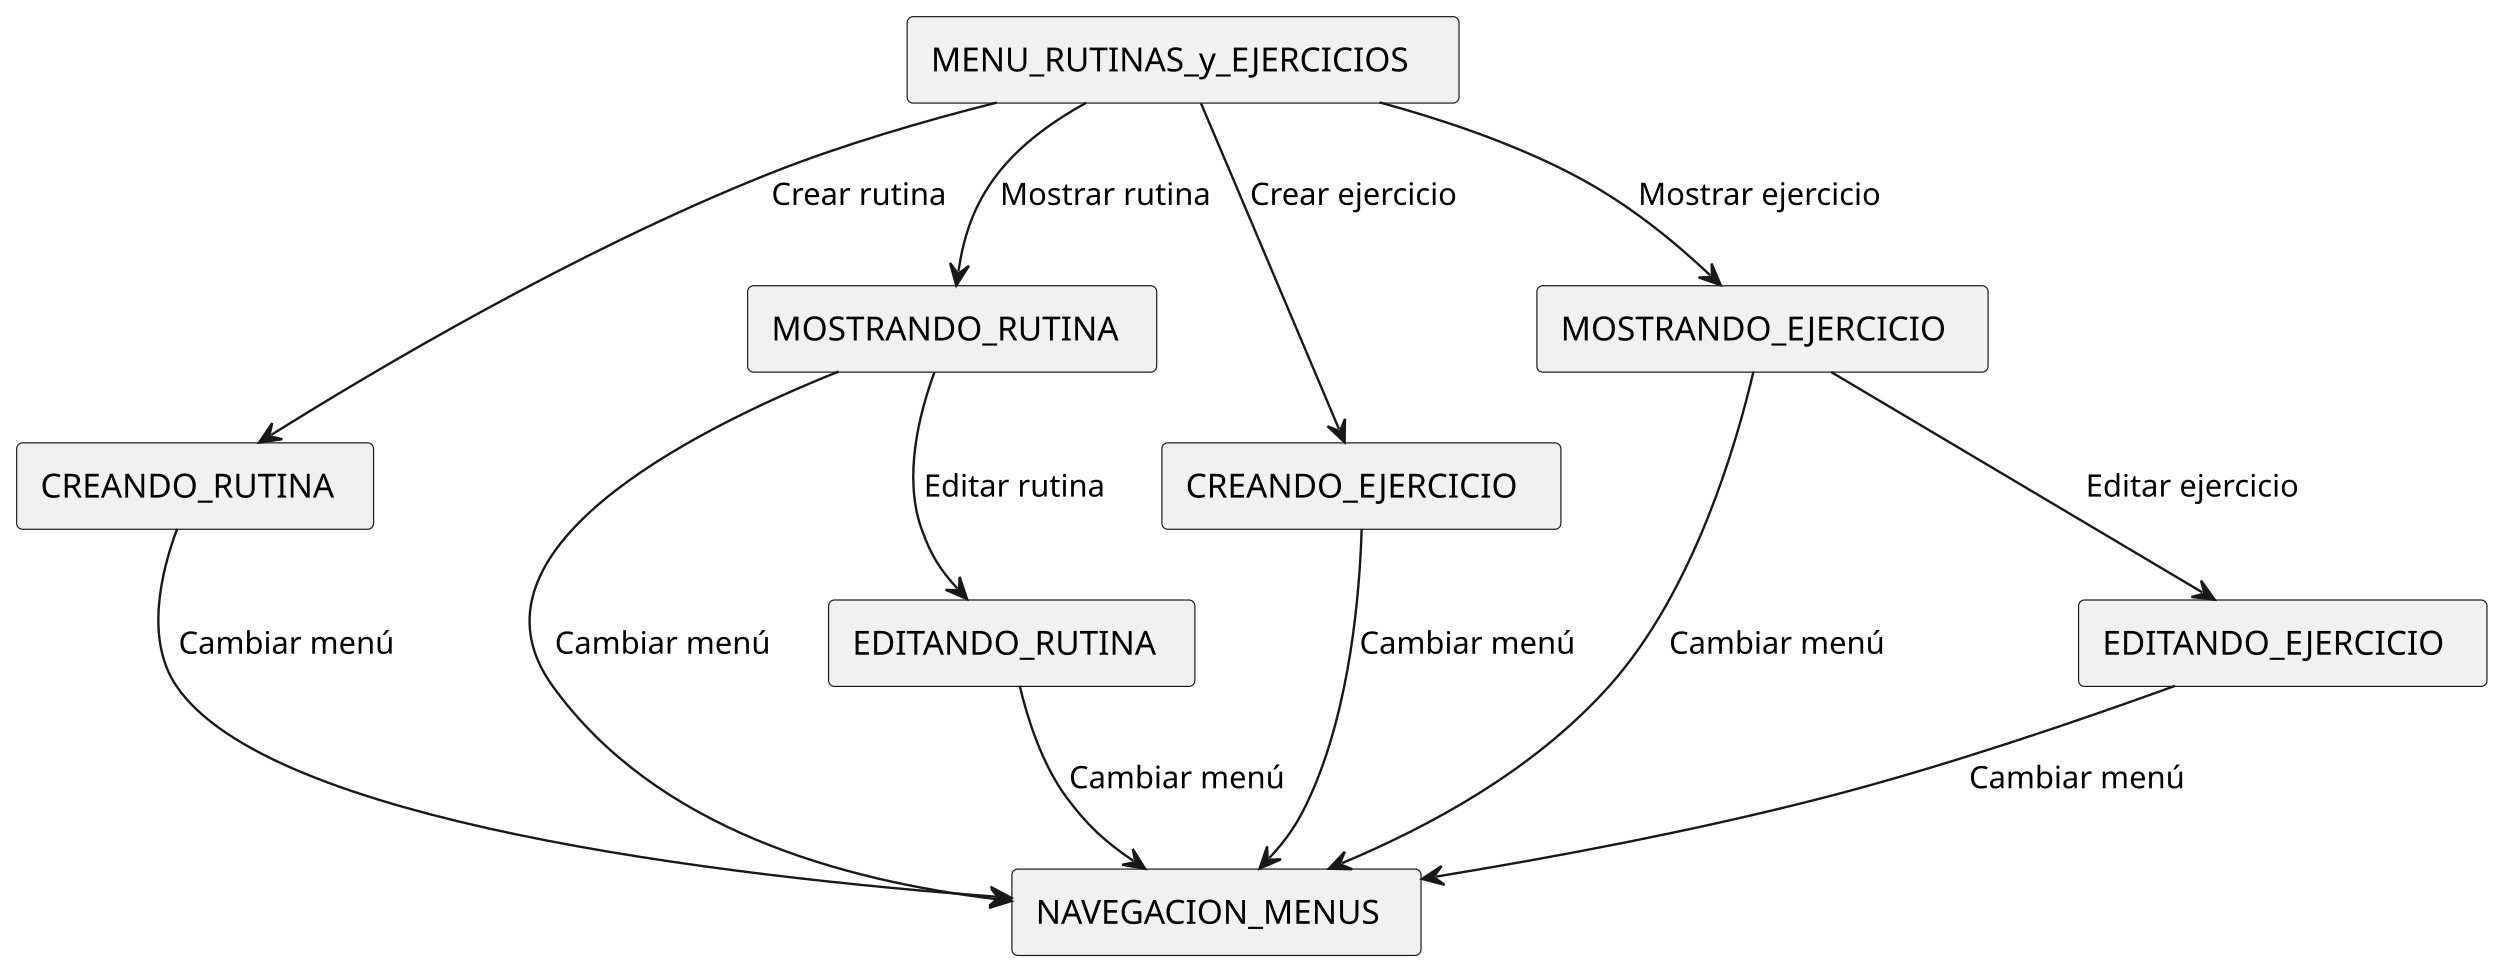
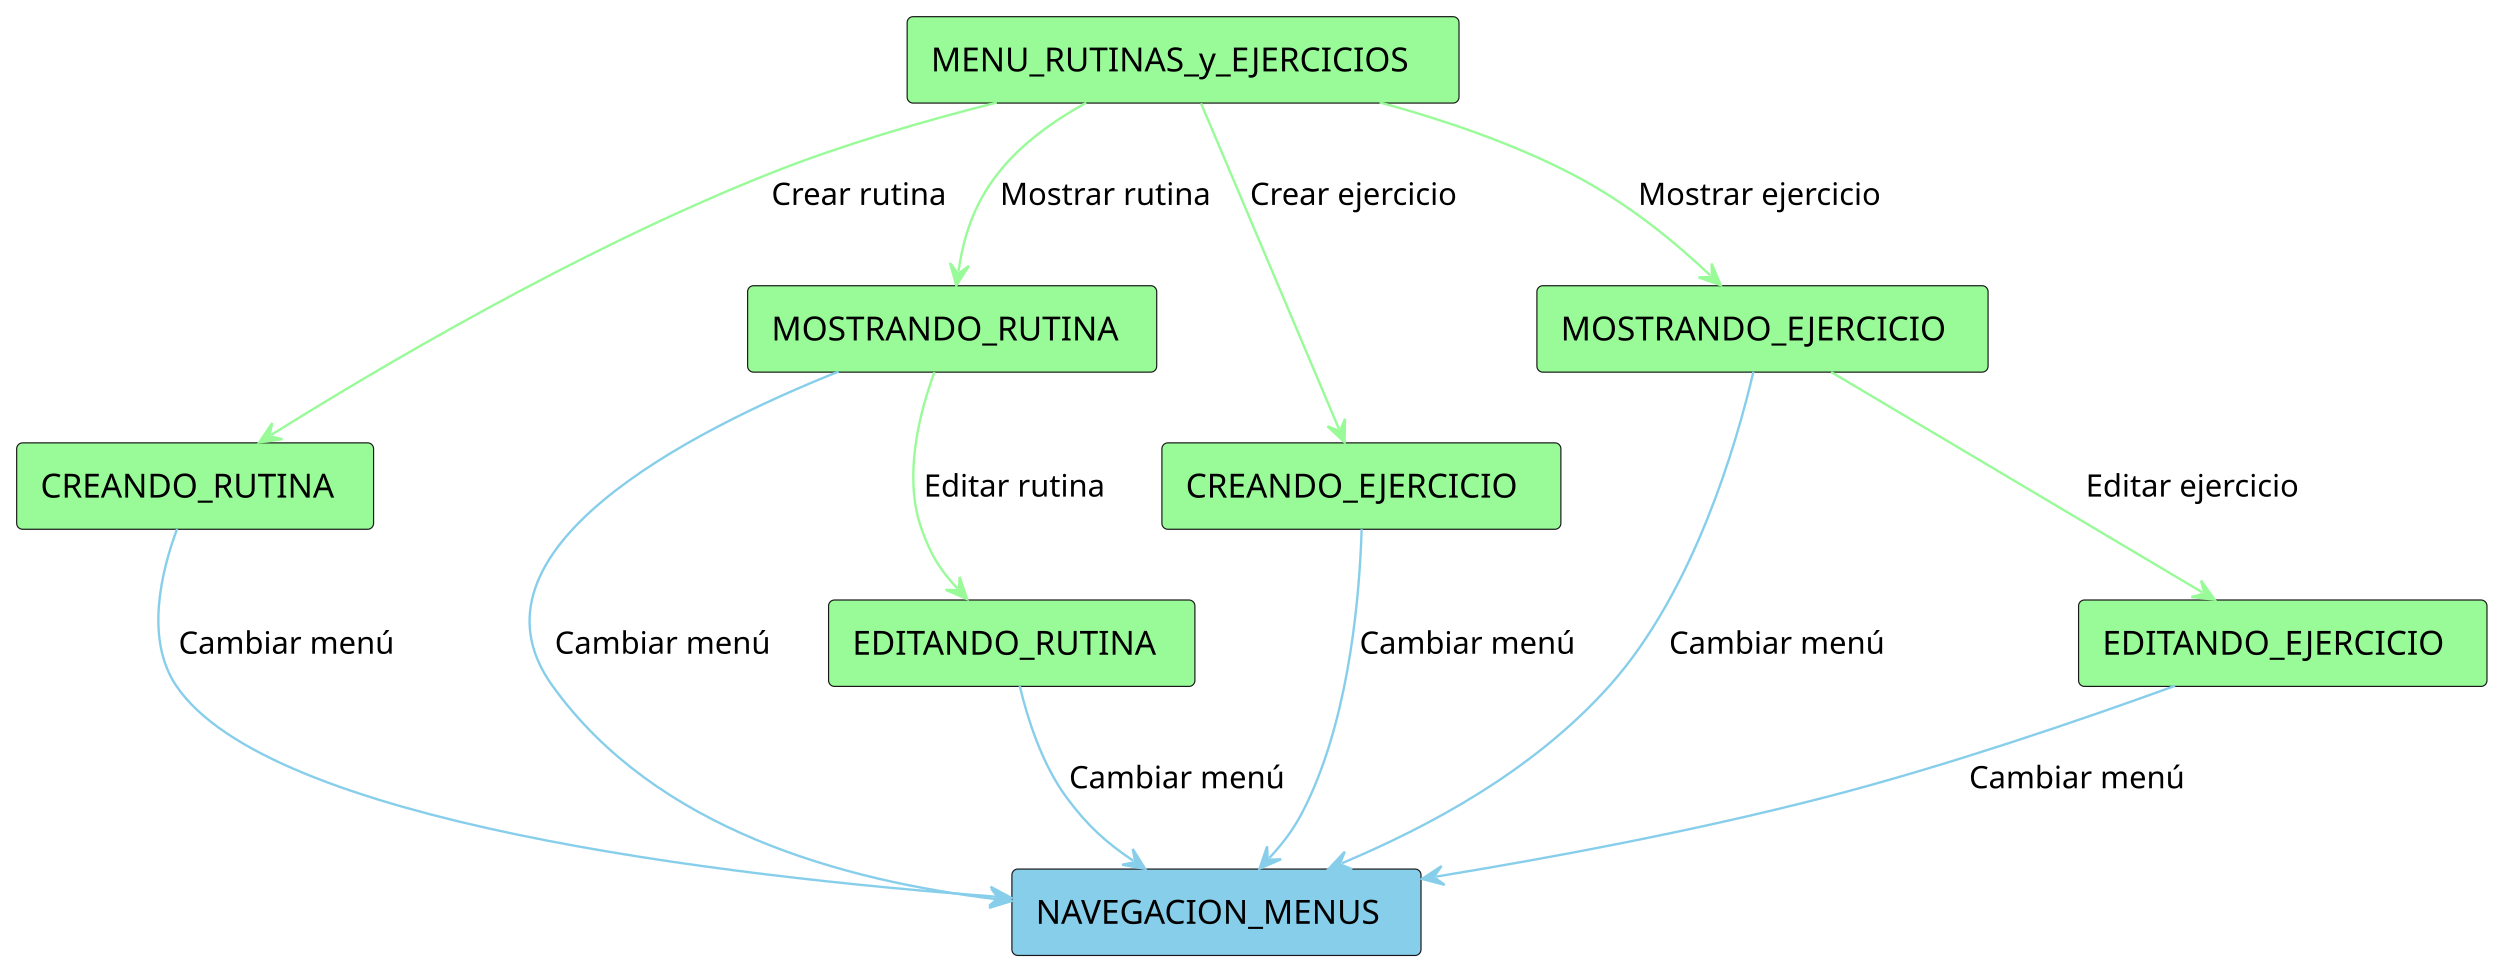
<svg xmlns="http://www.w3.org/2000/svg" contentStyleType="text/css" height="407px" preserveAspectRatio="none" style="width:1050px;height:407px;background:#FFFFFF;" version="1.1" viewBox="0 0 1050 407" width="1050px" zoomAndPan="magnify">
  <defs />
  <g>
    <g id="elem_NAVEGACION_MENUS">
-       <rect fill="#F1F1F1" height="36.297" rx="2.5" ry="2.5" style="stroke:#181818;stroke-width:0.5;" width="171.826" x="425" y="365" />
+       <rect fill="#87CEEB" height="36.297" rx="2.5" ry="2.5" style="stroke:#181818;stroke-width:0.5;" width="171.826" x="425" y="365" />
      <text fill="#000000" font-family="sans-serif" font-size="14" lengthAdjust="spacing" textLength="151.826" x="435" y="387.995">NAVEGACION_MENUS</text>
    </g>
    <g id="elem_MENU_RUTINAS_y_EJERCICIOS">
-       <rect fill="#F1F1F1" height="36.297" rx="2.5" ry="2.5" style="stroke:#181818;stroke-width:0.5;" width="231.784" x="381" y="7" />
+       <rect fill="#98FB98" height="36.297" rx="2.5" ry="2.5" style="stroke:#181818;stroke-width:0.5;" width="231.784" x="381" y="7" />
      <text fill="#000000" font-family="sans-serif" font-size="14" lengthAdjust="spacing" textLength="211.784" x="391" y="29.995">MENU_RUTINAS_y_EJERCICIOS</text>
    </g>
    <g id="elem_CREANDO_RUTINA">
-       <rect fill="#F1F1F1" height="36.297" rx="2.5" ry="2.5" style="stroke:#181818;stroke-width:0.5;" width="149.903" x="7" y="186" />
+       <rect fill="#98FB98" height="36.297" rx="2.5" ry="2.5" style="stroke:#181818;stroke-width:0.5;" width="149.903" x="7" y="186" />
      <text fill="#000000" font-family="sans-serif" font-size="14" lengthAdjust="spacing" textLength="129.903" x="17" y="208.995">CREANDO_RUTINA</text>
    </g>
    <g id="elem_MOSTRANDO_RUTINA">
-       <rect fill="#F1F1F1" height="36.297" rx="2.5" ry="2.5" style="stroke:#181818;stroke-width:0.5;" width="171.819" x="314" y="120" />
+       <rect fill="#98FB98" height="36.297" rx="2.5" ry="2.5" style="stroke:#181818;stroke-width:0.5;" width="171.819" x="314" y="120" />
      <text fill="#000000" font-family="sans-serif" font-size="14" lengthAdjust="spacing" textLength="151.819" x="324" y="142.995">MOSTRANDO_RUTINA</text>
    </g>
    <g id="elem_EDITANDO_RUTINA">
-       <rect fill="#F1F1F1" height="36.297" rx="2.5" ry="2.5" style="stroke:#181818;stroke-width:0.5;" width="153.861" x="348" y="252" />
+       <rect fill="#98FB98" height="36.297" rx="2.5" ry="2.5" style="stroke:#181818;stroke-width:0.5;" width="153.861" x="348" y="252" />
      <text fill="#000000" font-family="sans-serif" font-size="14" lengthAdjust="spacing" textLength="133.861" x="358" y="274.995">EDITANDO_RUTINA</text>
    </g>
    <g id="elem_CREANDO_EJERCICIO">
-       <rect fill="#F1F1F1" height="36.297" rx="2.5" ry="2.5" style="stroke:#181818;stroke-width:0.5;" width="167.574" x="488" y="186" />
+       <rect fill="#98FB98" height="36.297" rx="2.5" ry="2.5" style="stroke:#181818;stroke-width:0.5;" width="167.574" x="488" y="186" />
      <text fill="#000000" font-family="sans-serif" font-size="14" lengthAdjust="spacing" textLength="147.574" x="498" y="208.995">CREANDO_EJERCICIO</text>
    </g>
    <g id="elem_MOSTRANDO_EJERCICIO">
-       <rect fill="#F1F1F1" height="36.297" rx="2.5" ry="2.5" style="stroke:#181818;stroke-width:0.5;" width="189.49" x="645.5" y="120" />
+       <rect fill="#98FB98" height="36.297" rx="2.5" ry="2.5" style="stroke:#181818;stroke-width:0.5;" width="189.49" x="645.5" y="120" />
      <text fill="#000000" font-family="sans-serif" font-size="14" lengthAdjust="spacing" textLength="169.49" x="655.5" y="142.995">MOSTRANDO_EJERCICIO</text>
    </g>
    <g id="elem_EDITANDO_EJERCICIO">
-       <rect fill="#F1F1F1" height="36.297" rx="2.5" ry="2.5" style="stroke:#181818;stroke-width:0.5;" width="171.532" x="873" y="252" />
+       <rect fill="#98FB98" height="36.297" rx="2.5" ry="2.5" style="stroke:#181818;stroke-width:0.5;" width="171.532" x="873" y="252" />
      <text fill="#000000" font-family="sans-serif" font-size="14" lengthAdjust="spacing" textLength="151.532" x="883" y="274.995">EDITANDO_EJERCICIO</text>
    </g>
    <g id="link_CREANDO_RUTINA_NAVEGACION_MENUS">
-       <path d="M74.39,222.15 C67.68,240.12 60.84,268.41 74,288 C112.51,345.34 302.757,367.93 418.757,376.66 " fill="none" id="CREANDO_RUTINA-to-NAVEGACION_MENUS" style="stroke:#181818;stroke-width:1;" />
-       <polygon fill="#181818" points="424.74,377.11,416.066,372.446,419.754,376.735,415.465,380.423,424.74,377.11" style="stroke:#181818;stroke-width:1;" />
+       <path d="M74.39,222.15 C67.68,240.12 60.84,268.41 74,288 C112.51,345.34 302.757,367.93 418.757,376.66 " fill="none" id="CREANDO_RUTINA-to-NAVEGACION_MENUS" style="stroke:#87CEEB;stroke-width:1;" />
+       <polygon fill="#87CEEB" points="424.74,377.11,416.066,372.446,419.754,376.735,415.465,380.423,424.74,377.11" style="stroke:#87CEEB;stroke-width:1;" />
      <text fill="#000000" font-family="sans-serif" font-size="13" lengthAdjust="spacing" textLength="96.154" x="75" y="274.567">Cambiar menú</text>
    </g>
    <g id="link_MOSTRANDO_RUTINA_NAVEGACION_MENUS">
-       <path d="M352.23,156.05 C289.37,181.2 191.34,231.4 232,288 C275.54,348.61 354.203,369.945 418.893,377.705 " fill="none" id="MOSTRANDO_RUTINA-to-NAVEGACION_MENUS" style="stroke:#181818;stroke-width:1;" />
-       <polygon fill="#181818" points="424.85,378.42,416.39,373.377,419.886,377.825,415.438,381.32,424.85,378.42" style="stroke:#181818;stroke-width:1;" />
+       <path d="M352.23,156.05 C289.37,181.2 191.34,231.4 232,288 C275.54,348.61 354.203,369.945 418.893,377.705 " fill="none" id="MOSTRANDO_RUTINA-to-NAVEGACION_MENUS" style="stroke:#87CEEB;stroke-width:1;" />
+       <polygon fill="#87CEEB" points="424.85,378.42,416.39,373.377,419.886,377.825,415.438,381.32,424.85,378.42" style="stroke:#87CEEB;stroke-width:1;" />
      <text fill="#000000" font-family="sans-serif" font-size="13" lengthAdjust="spacing" textLength="96.154" x="233" y="274.567">Cambiar menú</text>
    </g>
    <g id="link_EDITANDO_RUTINA_NAVEGACION_MENUS">
-       <path d="M428.27,288.06 C431.54,301.76 437.6,320.96 448,335 C456.77,346.84 464.378,353.701 475.998,361.551 " fill="none" id="EDITANDO_RUTINA-to-NAVEGACION_MENUS" style="stroke:#181818;stroke-width:1;" />
-       <polygon fill="#181818" points="480.97,364.91,475.752,356.557,476.827,362.111,471.273,363.186,480.97,364.91" style="stroke:#181818;stroke-width:1;" />
+       <path d="M428.27,288.06 C431.54,301.76 437.6,320.96 448,335 C456.77,346.84 464.378,353.701 475.998,361.551 " fill="none" id="EDITANDO_RUTINA-to-NAVEGACION_MENUS" style="stroke:#87CEEB;stroke-width:1;" />
+       <polygon fill="#87CEEB" points="480.97,364.91,475.752,356.557,476.827,362.111,471.273,363.186,480.97,364.91" style="stroke:#87CEEB;stroke-width:1;" />
      <text fill="#000000" font-family="sans-serif" font-size="13" lengthAdjust="spacing" textLength="96.154" x="449" y="331.067">Cambiar menú</text>
    </g>
    <g id="link_CREANDO_EJERCICIO_NAVEGACION_MENUS">
-       <path d="M571.89,222.24 C571.12,247.95 567.28,297.34 550,335 C544.96,345.99 540.736,352.098 533.096,360.388 " fill="none" id="CREANDO_EJERCICIO-to-NAVEGACION_MENUS" style="stroke:#181818;stroke-width:1;" />
-       <polygon fill="#181818" points="529.03,364.8,538.071,360.893,532.418,361.123,532.188,355.471,529.03,364.8" style="stroke:#181818;stroke-width:1;" />
+       <path d="M571.89,222.24 C571.12,247.95 567.28,297.34 550,335 C544.96,345.99 540.736,352.098 533.096,360.388 " fill="none" id="CREANDO_EJERCICIO-to-NAVEGACION_MENUS" style="stroke:#87CEEB;stroke-width:1;" />
+       <polygon fill="#87CEEB" points="529.03,364.8,538.071,360.893,532.418,361.123,532.188,355.471,529.03,364.8" style="stroke:#87CEEB;stroke-width:1;" />
      <text fill="#000000" font-family="sans-serif" font-size="13" lengthAdjust="spacing" textLength="96.154" x="571" y="274.567">Cambiar menú</text>
    </g>
    <g id="link_MOSTRANDO_EJERCICIO_NAVEGACION_MENUS">
-       <path d="M736.43,156.12 C729.44,186.02 711.46,248.33 676,288 C643.82,324.01 599.961,347.264 563.601,362.554 " fill="none" id="MOSTRANDO_EJERCICIO-to-NAVEGACION_MENUS" style="stroke:#181818;stroke-width:1;" />
-       <polygon fill="#181818" points="558.07,364.88,567.917,365.079,562.679,362.942,564.816,357.704,558.07,364.88" style="stroke:#181818;stroke-width:1;" />
+       <path d="M736.43,156.12 C729.44,186.02 711.46,248.33 676,288 C643.82,324.01 599.961,347.264 563.601,362.554 " fill="none" id="MOSTRANDO_EJERCICIO-to-NAVEGACION_MENUS" style="stroke:#87CEEB;stroke-width:1;" />
+       <polygon fill="#87CEEB" points="558.07,364.88,567.917,365.079,562.679,362.942,564.816,357.704,558.07,364.88" style="stroke:#87CEEB;stroke-width:1;" />
      <text fill="#000000" font-family="sans-serif" font-size="13" lengthAdjust="spacing" textLength="96.154" x="701" y="274.567">Cambiar menú</text>
    </g>
    <g id="link_EDITANDO_EJERCICIO_NAVEGACION_MENUS">
-       <path d="M913.51,288.06 C874.74,302.13 817.29,321.84 766,335 C710.41,349.27 652.861,360.007 603.151,368.177 " fill="none" id="EDITANDO_EJERCICIO-to-NAVEGACION_MENUS" style="stroke:#181818;stroke-width:1;" />
-       <polygon fill="#181818" points="597.23,369.15,606.76,371.637,602.164,368.339,605.462,363.743,597.23,369.15" style="stroke:#181818;stroke-width:1;" />
+       <path d="M913.51,288.06 C874.74,302.13 817.29,321.84 766,335 C710.41,349.27 652.861,360.007 603.151,368.177 " fill="none" id="EDITANDO_EJERCICIO-to-NAVEGACION_MENUS" style="stroke:#87CEEB;stroke-width:1;" />
+       <polygon fill="#87CEEB" points="597.23,369.15,606.76,371.637,602.164,368.339,605.462,363.743,597.23,369.15" style="stroke:#87CEEB;stroke-width:1;" />
      <text fill="#000000" font-family="sans-serif" font-size="13" lengthAdjust="spacing" textLength="96.154" x="827" y="331.067">Cambiar menú</text>
    </g>
    <g id="link_MENU_RUTINAS_y_EJERCICIOS_CREANDO_RUTINA">
-       <path d="M418.66,43.07 C388.28,50.74 353.52,60.84 323,73 C241.52,105.47 157.398,155.48 113.918,182.66 " fill="none" id="MENU_RUTINAS_y_EJERCICIOS-to-CREANDO_RUTINA" style="stroke:#181818;stroke-width:1;" />
-       <polygon fill="#181818" points="108.83,185.84,118.582,184.461,113.07,183.19,114.341,177.678,108.83,185.84" style="stroke:#181818;stroke-width:1;" />
+       <path d="M418.66,43.07 C388.28,50.74 353.52,60.84 323,73 C241.52,105.47 157.398,155.48 113.918,182.66 " fill="none" id="MENU_RUTINAS_y_EJERCICIOS-to-CREANDO_RUTINA" style="stroke:#98FB98;stroke-width:1;" />
+       <polygon fill="#98FB98" points="108.83,185.84,118.582,184.461,113.07,183.19,114.341,177.678,108.83,185.84" style="stroke:#98FB98;stroke-width:1;" />
      <text fill="#000000" font-family="sans-serif" font-size="13" lengthAdjust="spacing" textLength="78.362" x="324" y="86.067">Crear rutina</text>
    </g>
    <g id="link_MENU_RUTINAS_y_EJERCICIOS_CREANDO_EJERCICIO">
-       <path d="M504.42,43.41 C508.19,52.26 512.84,63.2 517,73 C534.13,113.38 551.865,155.323 562.385,180.223 " fill="none" id="MENU_RUTINAS_y_EJERCICIOS-to-CREANDO_EJERCICIO" style="stroke:#181818;stroke-width:1;" />
-       <polygon fill="#181818" points="564.72,185.75,564.902,175.903,562.774,181.144,557.533,179.016,564.72,185.75" style="stroke:#181818;stroke-width:1;" />
+       <path d="M504.42,43.41 C508.19,52.26 512.84,63.2 517,73 C534.13,113.38 551.865,155.323 562.385,180.223 " fill="none" id="MENU_RUTINAS_y_EJERCICIOS-to-CREANDO_EJERCICIO" style="stroke:#98FB98;stroke-width:1;" />
+       <polygon fill="#98FB98" points="564.72,185.75,564.902,175.903,562.774,181.144,557.533,179.016,564.72,185.75" style="stroke:#98FB98;stroke-width:1;" />
      <text fill="#000000" font-family="sans-serif" font-size="13" lengthAdjust="spacing" textLength="94.288" x="525" y="86.067">Crear ejercicio</text>
    </g>
    <g id="link_MENU_RUTINAS_y_EJERCICIOS_MOSTRANDO_RUTINA">
-       <path d="M456.19,43.16 C442.69,50.59 428.68,60.5 419,73 C408.43,86.66 404.625,100.167 402.535,114.027 " fill="none" id="MENU_RUTINAS_y_EJERCICIOS-to-MOSTRANDO_RUTINA" style="stroke:#181818;stroke-width:1;" />
-       <polygon fill="#181818" points="401.64,119.96,406.937,111.657,402.385,115.016,399.027,110.464,401.64,119.96" style="stroke:#181818;stroke-width:1;" />
+       <path d="M456.19,43.16 C442.69,50.59 428.68,60.5 419,73 C408.43,86.66 404.625,100.167 402.535,114.027 " fill="none" id="MENU_RUTINAS_y_EJERCICIOS-to-MOSTRANDO_RUTINA" style="stroke:#98FB98;stroke-width:1;" />
+       <polygon fill="#98FB98" points="401.64,119.96,406.937,111.657,402.385,115.016,399.027,110.464,401.64,119.96" style="stroke:#98FB98;stroke-width:1;" />
      <text fill="#000000" font-family="sans-serif" font-size="13" lengthAdjust="spacing" textLength="92.327" x="420" y="86.067">Mostrar rutina</text>
    </g>
    <g id="link_MENU_RUTINAS_y_EJERCICIOS_MOSTRANDO_EJERCICIO">
-       <path d="M579.42,43.01 C606,50.24 635.02,60.07 660,73 C683.85,85.35 703.025,101.294 718.325,115.654 " fill="none" id="MENU_RUTINAS_y_EJERCICIOS-to-MOSTRANDO_EJERCICIO" style="stroke:#181818;stroke-width:1;" />
-       <polygon fill="#181818" points="722.7,119.76,718.875,110.684,719.054,116.338,713.4,116.517,722.7,119.76" style="stroke:#181818;stroke-width:1;" />
+       <path d="M579.42,43.01 C606,50.24 635.02,60.07 660,73 C683.85,85.35 703.025,101.294 718.325,115.654 " fill="none" id="MENU_RUTINAS_y_EJERCICIOS-to-MOSTRANDO_EJERCICIO" style="stroke:#98FB98;stroke-width:1;" />
+       <polygon fill="#98FB98" points="722.7,119.76,718.875,110.684,719.054,116.338,713.4,116.517,722.7,119.76" style="stroke:#98FB98;stroke-width:1;" />
      <text fill="#000000" font-family="sans-serif" font-size="13" lengthAdjust="spacing" textLength="108.253" x="688" y="86.067">Mostrar ejercicio</text>
    </g>
    <g id="link_MOSTRANDO_RUTINA_EDITANDO_RUTINA">
-       <path d="M392.48,156.3 C386.15,173.41 379.27,200.14 387,222 C390.92,233.08 394.623,239.04 402.123,247.21 " fill="none" id="MOSTRANDO_RUTINA-to-EDITANDO_RUTINA" style="stroke:#181818;stroke-width:1;" />
-       <polygon fill="#181818" points="406.18,251.63,403.04,242.295,402.799,247.947,397.147,247.705,406.18,251.63" style="stroke:#181818;stroke-width:1;" />
+       <path d="M392.48,156.3 C386.15,173.41 379.27,200.14 387,222 C390.92,233.08 394.623,239.04 402.123,247.21 " fill="none" id="MOSTRANDO_RUTINA-to-EDITANDO_RUTINA" style="stroke:#98FB98;stroke-width:1;" />
+       <polygon fill="#98FB98" points="406.18,251.63,403.04,242.295,402.799,247.947,397.147,247.705,406.18,251.63" style="stroke:#98FB98;stroke-width:1;" />
      <text fill="#000000" font-family="sans-serif" font-size="13" lengthAdjust="spacing" textLength="81.117" x="388" y="208.567">Editar rutina</text>
    </g>
    <g id="link_MOSTRANDO_EJERCICIO_EDITANDO_EJERCICIO">
-       <path d="M769.08,156.26 C811.08,181.2 883.11,223.958 924.99,248.808 " fill="none" id="MOSTRANDO_EJERCICIO-to-EDITANDO_EJERCICIO" style="stroke:#181818;stroke-width:1;" />
-       <polygon fill="#181818" points="930.15,251.87,924.451,243.837,925.85,249.319,920.369,250.717,930.15,251.87" style="stroke:#181818;stroke-width:1;" />
+       <path d="M769.08,156.26 C811.08,181.2 883.11,223.958 924.99,248.808 " fill="none" id="MOSTRANDO_EJERCICIO-to-EDITANDO_EJERCICIO" style="stroke:#98FB98;stroke-width:1;" />
+       <polygon fill="#98FB98" points="930.15,251.87,924.451,243.837,925.85,249.319,920.369,250.717,930.15,251.87" style="stroke:#98FB98;stroke-width:1;" />
      <text fill="#000000" font-family="sans-serif" font-size="13" lengthAdjust="spacing" textLength="97.043" x="876" y="208.567">Editar ejercicio</text>
    </g>
  </g>
</svg>
